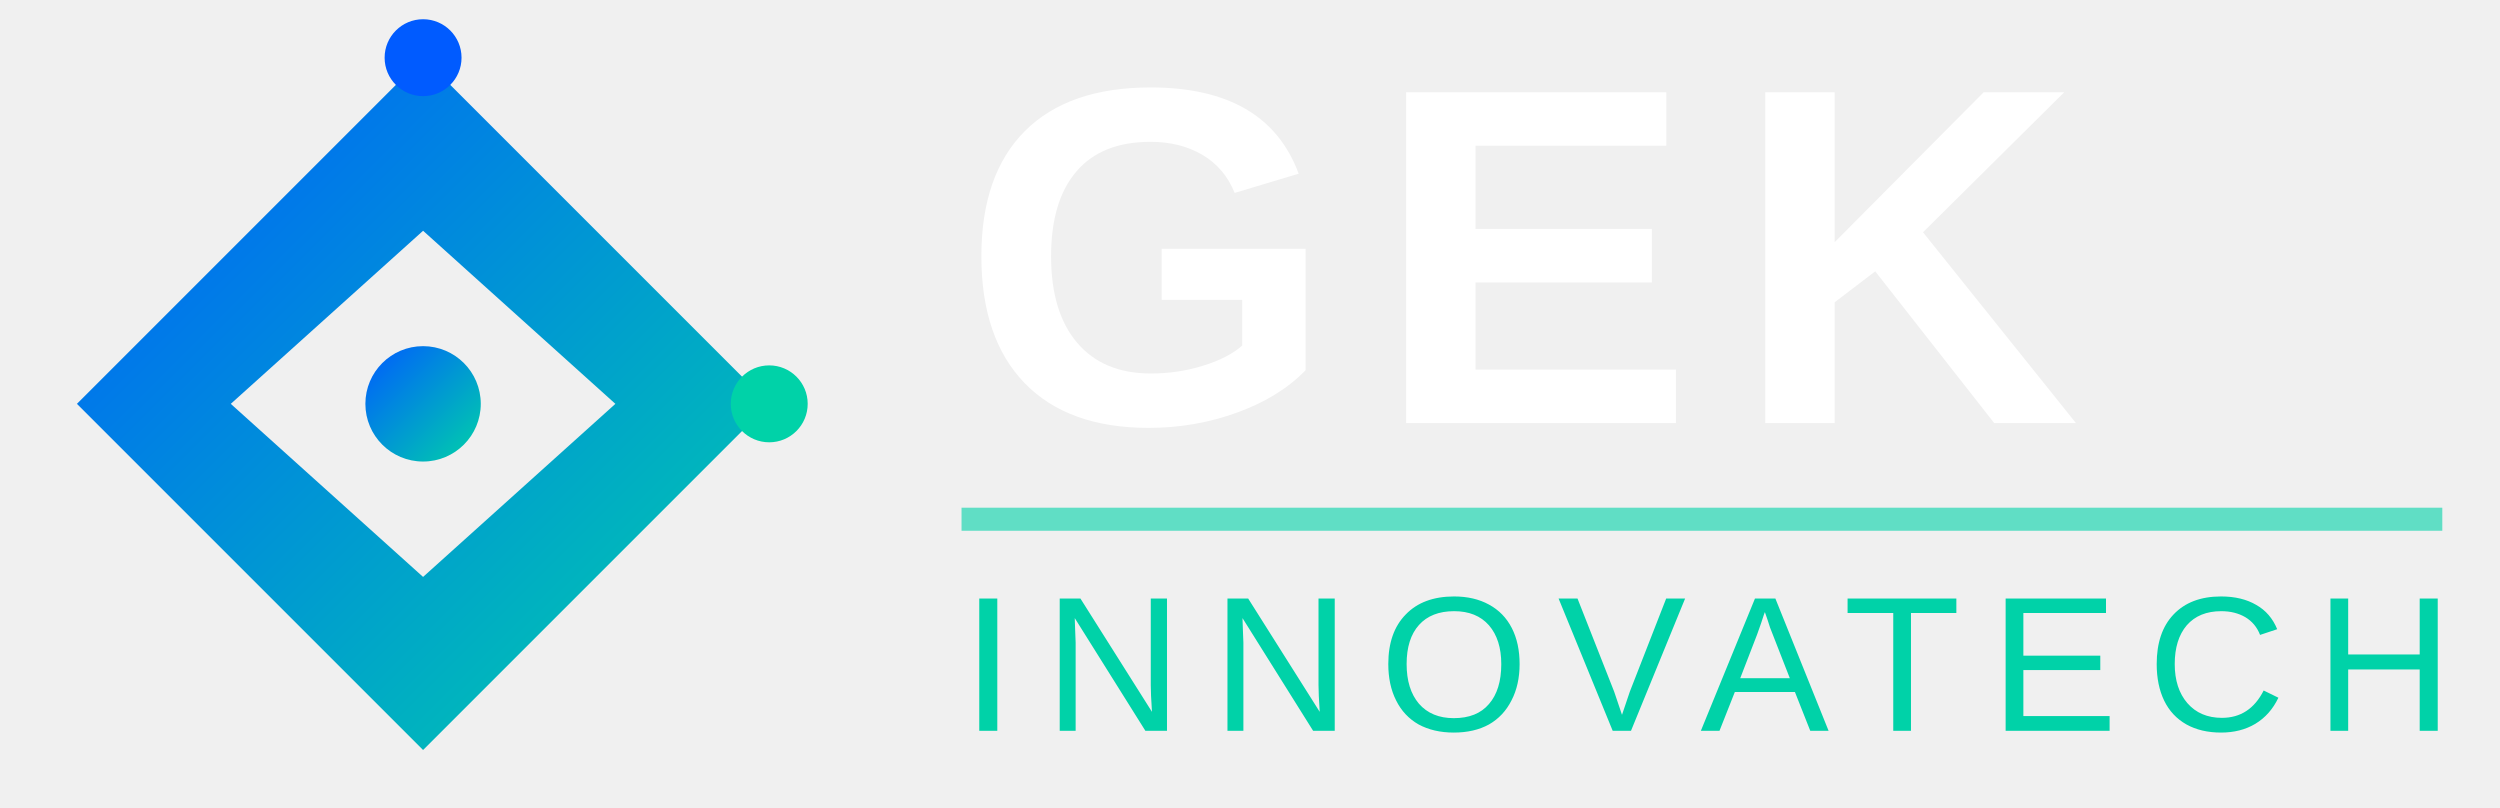
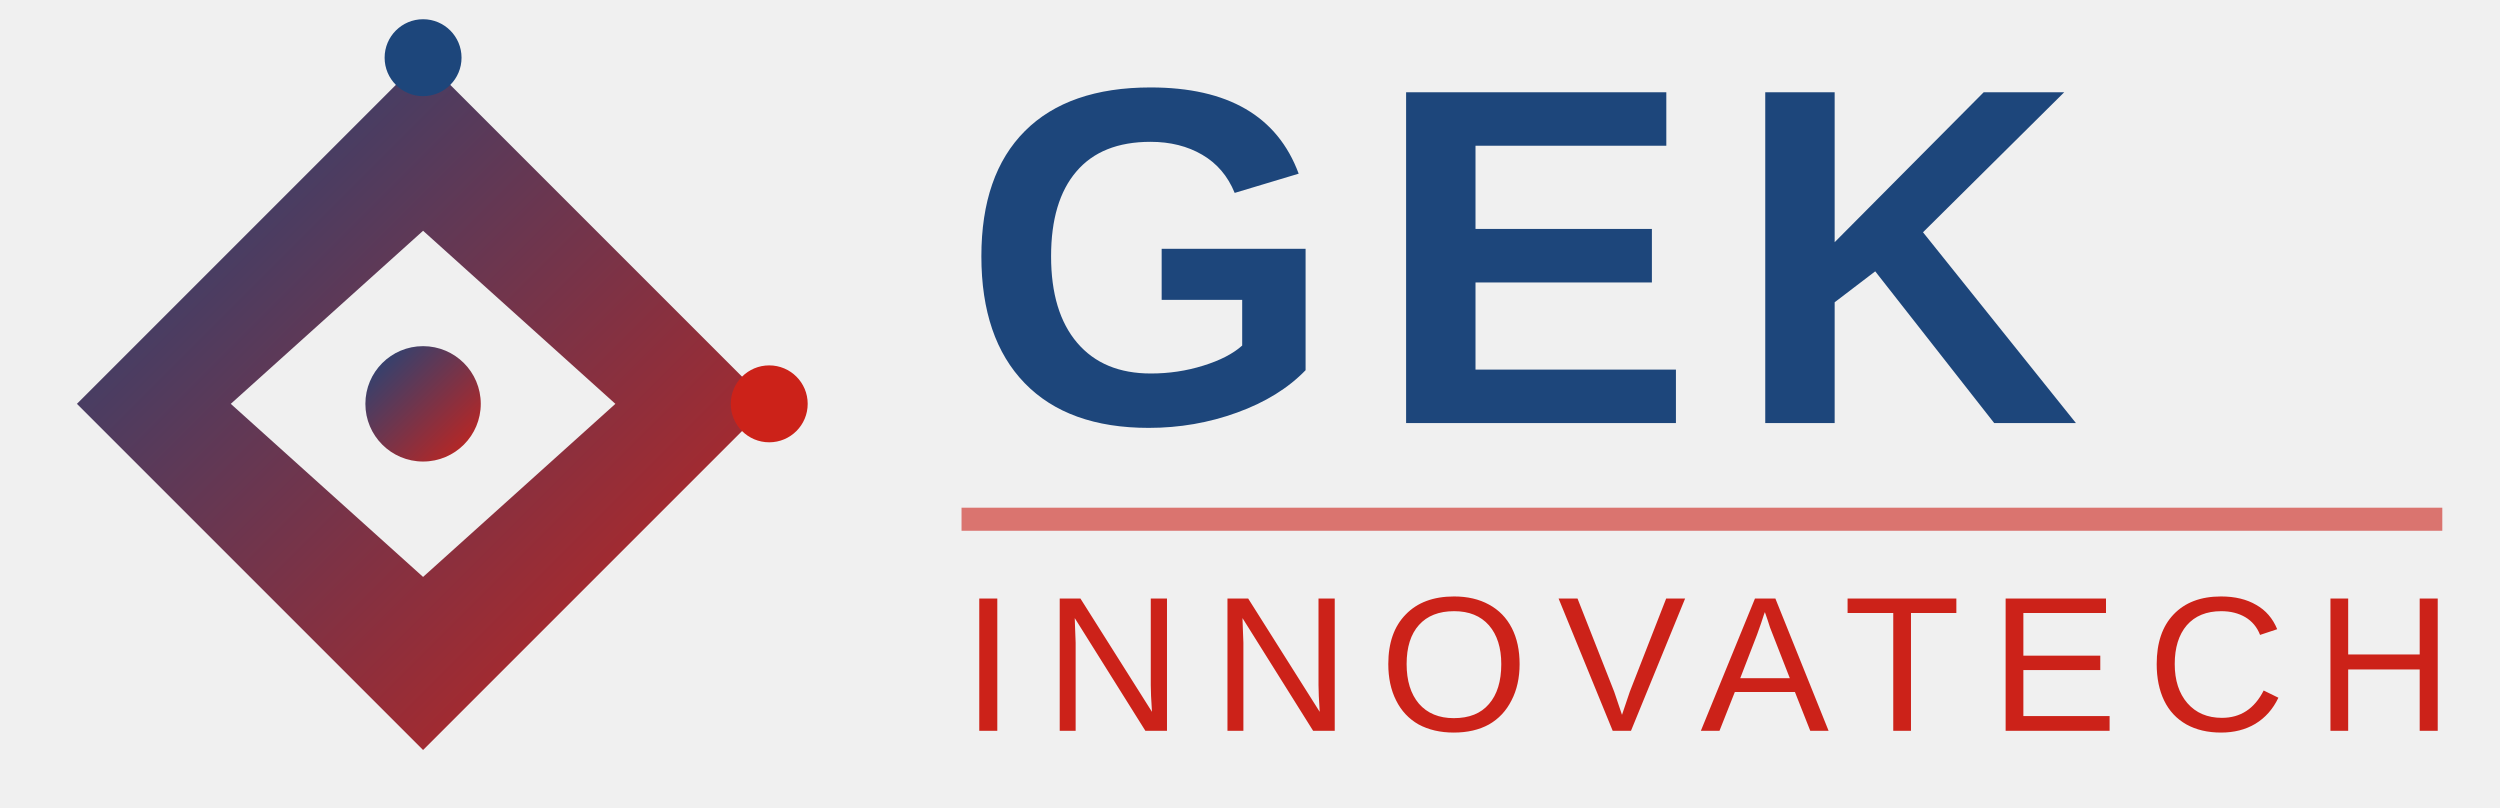
<svg xmlns="http://www.w3.org/2000/svg" viewBox="0 0 130 42" role="img" aria-label="GEK INNOVATECH">
  <defs>
    <linearGradient id="gek-mark" x1="0" y1="0" x2="1" y2="1">
-       <stop offset="0%" stop-color="#005BFF" />
-       <stop offset="100%" stop-color="#00D2A8" />
+       <stop offset="0%" stop-color="#1D467B" />
+       <stop offset="100%" stop-color="#CC2219" />
    </linearGradient>
  </defs>
  <path d="M22,3 L40,21 L22,39 L4,21 Z M22,12 L32,21 L22,30 L12,21 Z" fill="url(#gek-mark)" fill-rule="evenodd" />
  <circle cx="22" cy="21" r="3" fill="url(#gek-mark)" />
-   <circle cx="22" cy="3" r="2" fill="#005BFF" />
-   <circle cx="40" cy="21" r="2" fill="#00D2A8" />
-   <text x="50" y="22" font-family="system-ui,-apple-system,BlinkMacSystemFont,'Segoe UI','Helvetica Neue',Arial,sans-serif" font-size="25" font-weight="800" fill="#FFFFFF" letter-spacing="2">GEK</text>
-   <line x1="50" y1="27" x2="127" y2="27" stroke="#00D2A8" stroke-width="1.2" stroke-opacity="0.6" />
-   <text x="50" y="38" font-family="system-ui,-apple-system,BlinkMacSystemFont,'Segoe UI','Helvetica Neue',Arial,sans-serif" font-size="10" font-weight="500" fill="#00D2A8" letter-spacing="1.5">INNOVATECH</text>
+   <circle cx="22" cy="3" r="2" fill="#1D467B" />
+   <circle cx="40" cy="21" r="2" fill="#CC2219" />
+   <text x="50" y="22" font-family="system-ui,-apple-system,BlinkMacSystemFont,'Segoe UI','Helvetica Neue',Arial,sans-serif" font-size="25" font-weight="800" fill="#1D467B" letter-spacing="2">GEK</text>
+   <line x1="50" y1="27" x2="127" y2="27" stroke="#CC2219" stroke-width="1.2" stroke-opacity="0.6" />
+   <text x="50" y="38" font-family="system-ui,-apple-system,BlinkMacSystemFont,'Segoe UI','Helvetica Neue',Arial,sans-serif" font-size="10" font-weight="500" fill="#CC2219" letter-spacing="1.5">INNOVATECH</text>
</svg>
